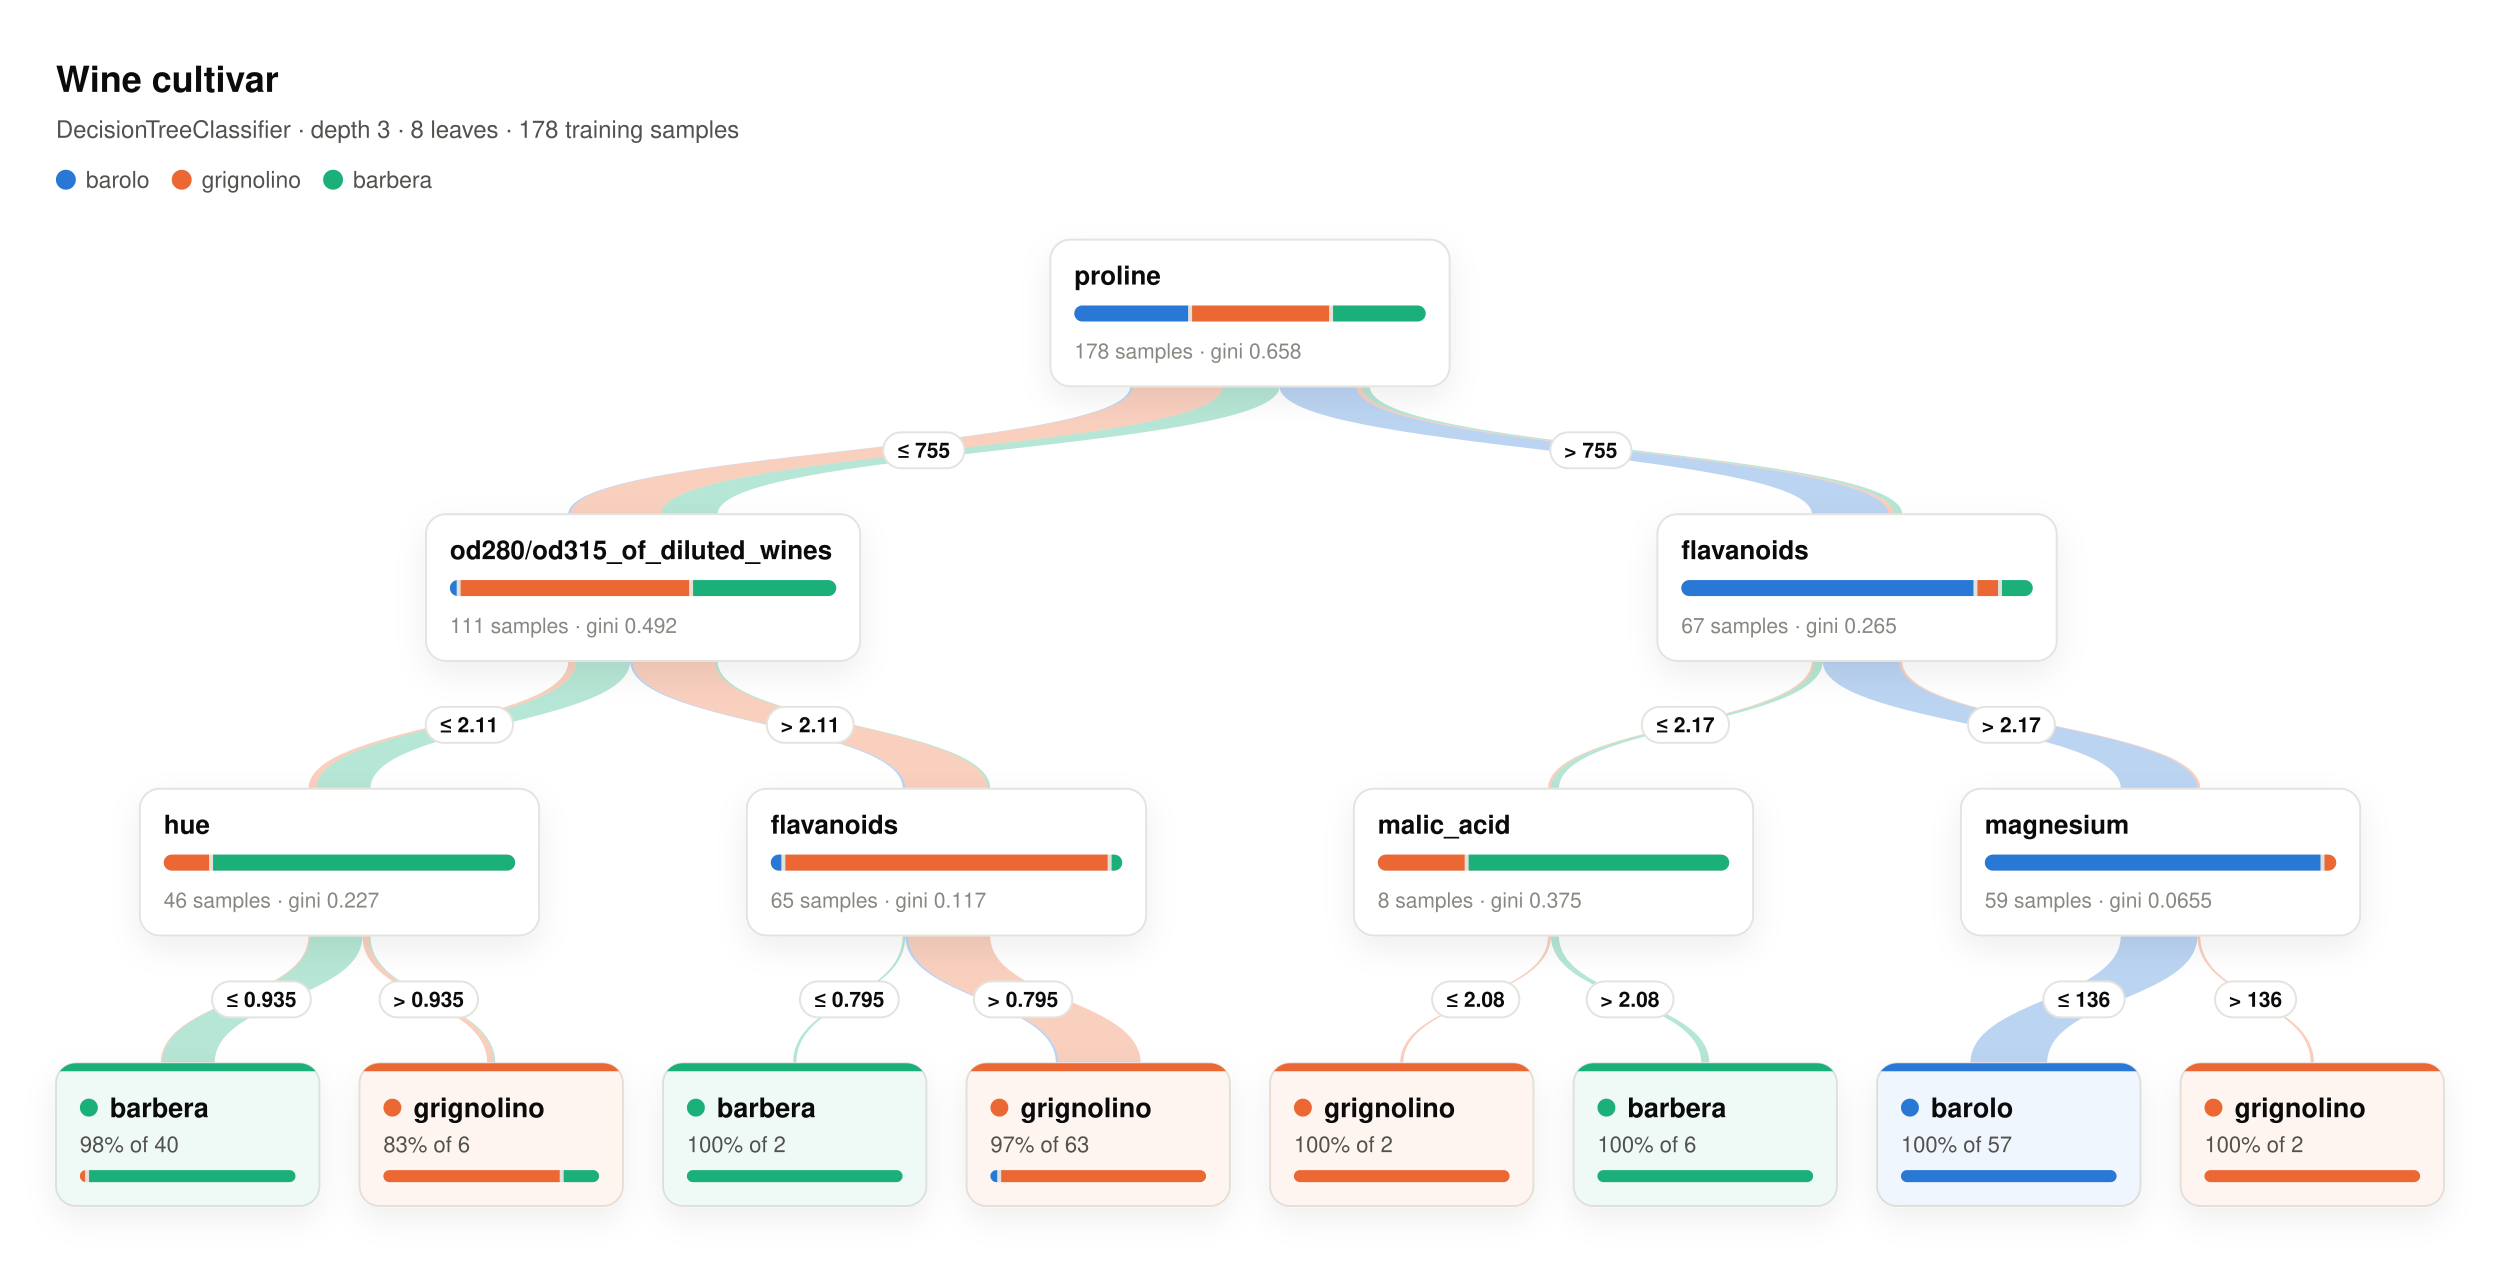
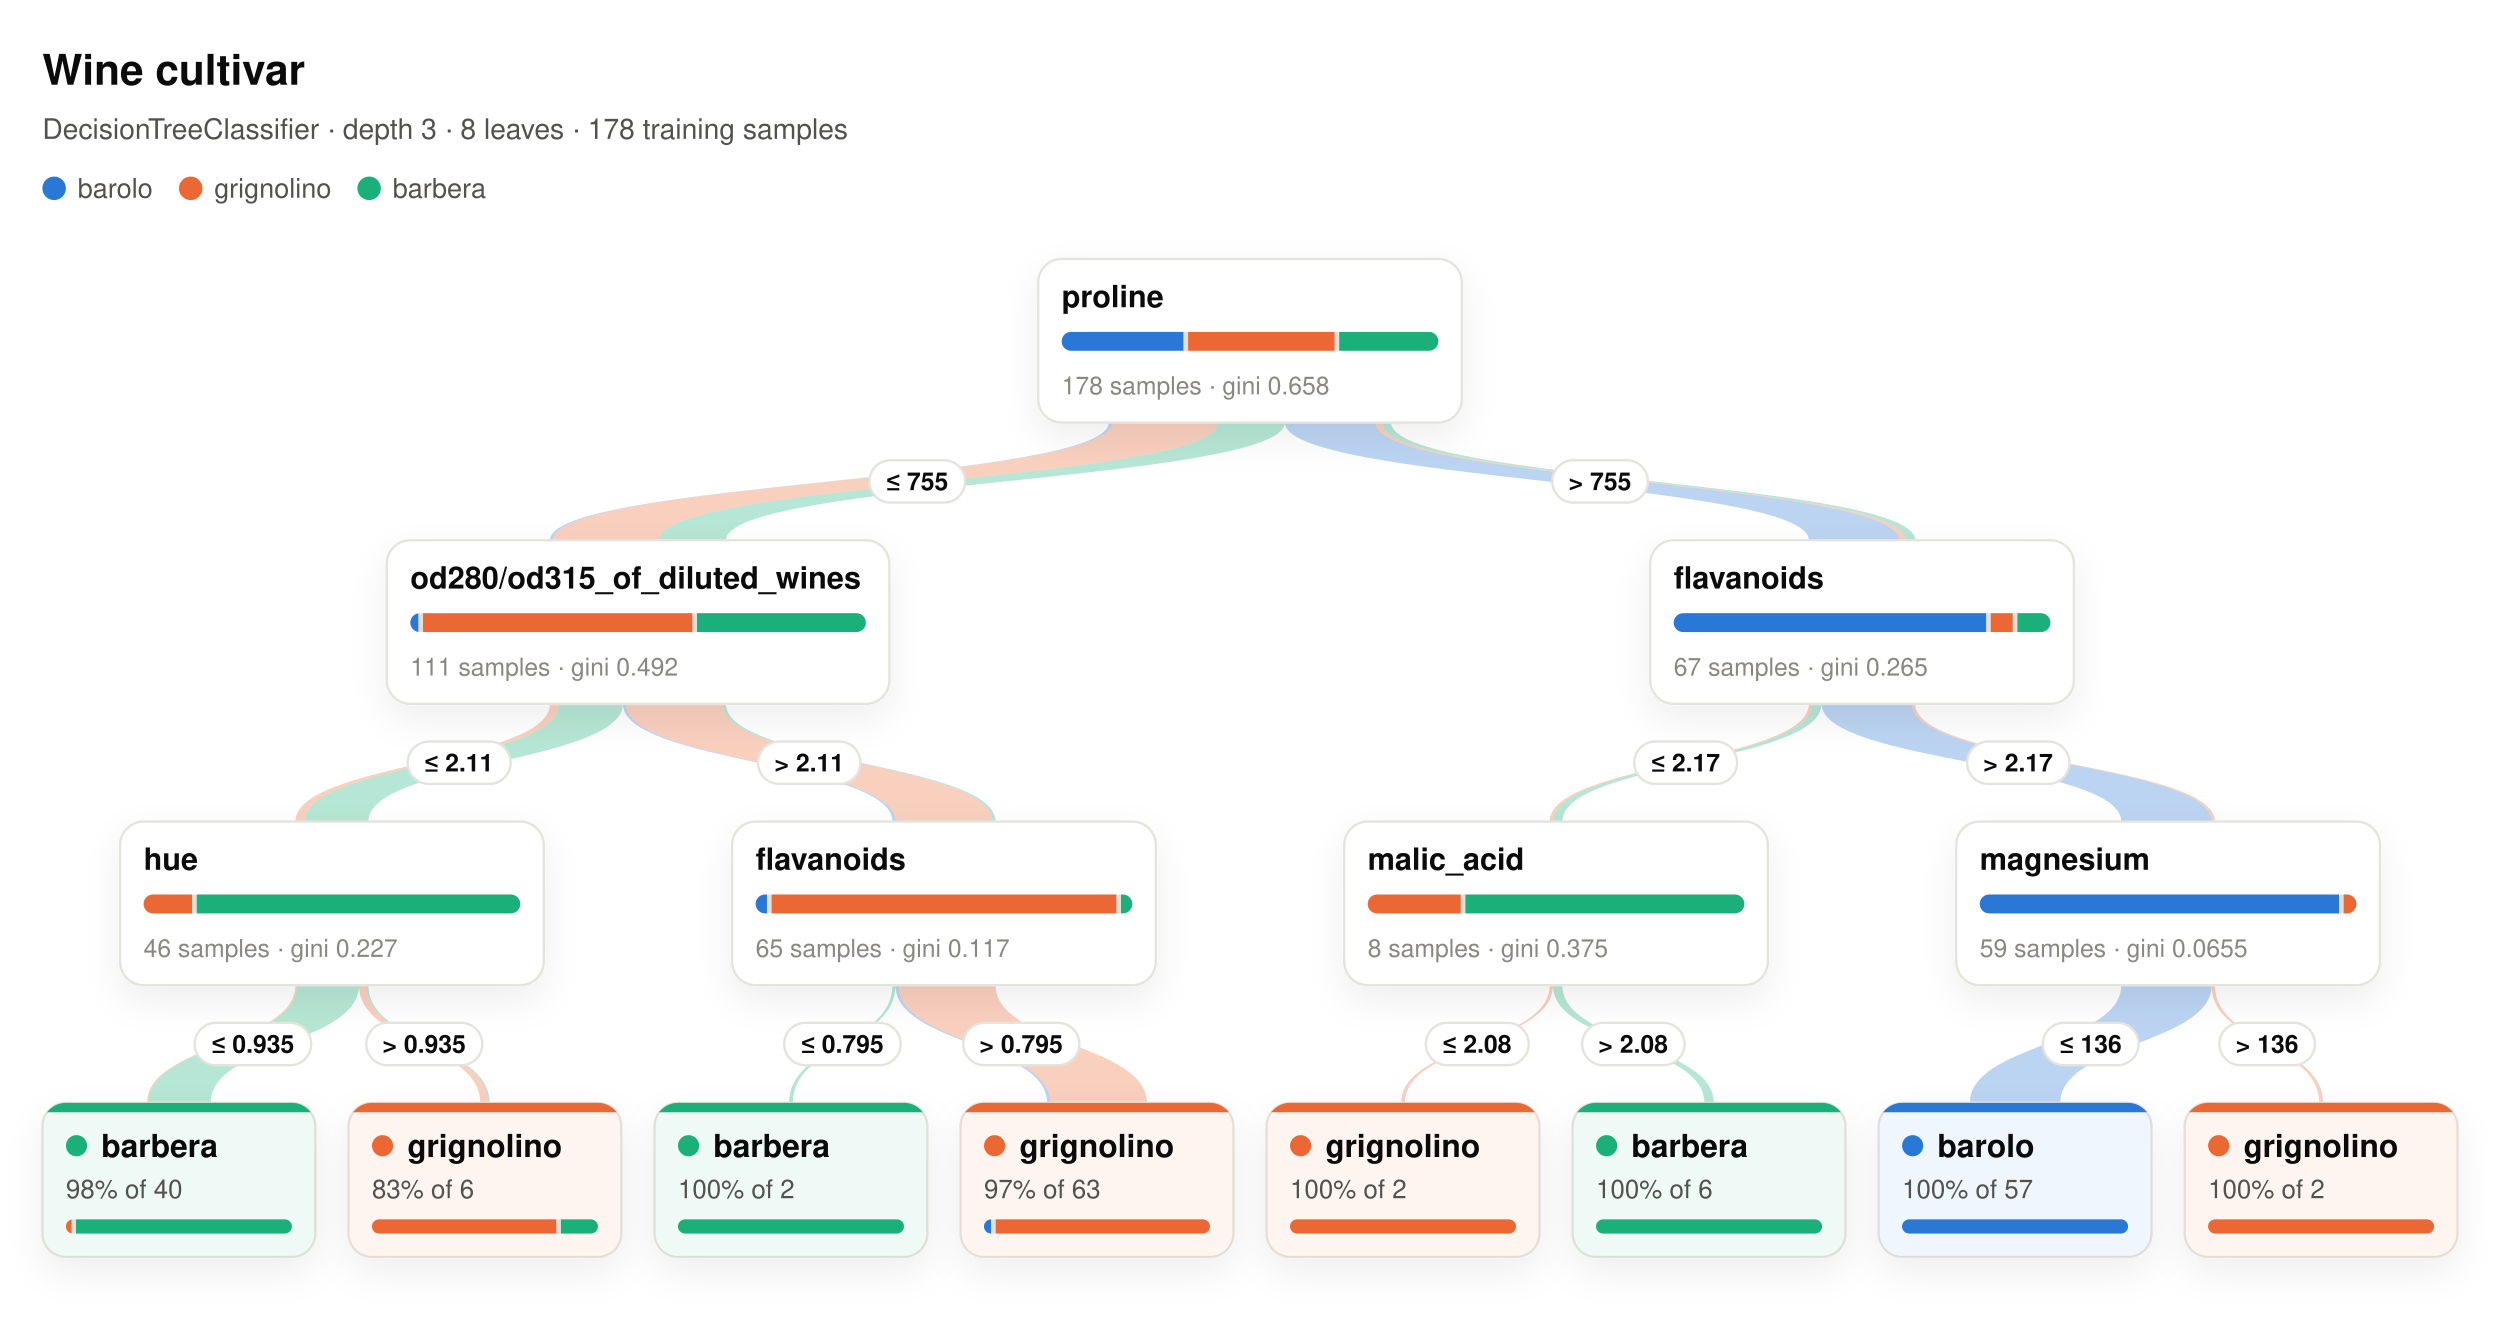
- <svg xmlns="http://www.w3.org/2000/svg" width="1252" height="642" viewBox="0 0 1252 642" role="img" aria-label="Wine cultivar" font-family="Helvetica, 'Helvetica Neue', Arial, 'Nimbus Sans', 'Liberation Sans', sans-serif">
+ <svg xmlns="http://www.w3.org/2000/svg" width="1062" height="562" viewBox="0 0 1062 562" role="img" aria-label="Wine cultivar" font-family="Helvetica, 'Helvetica Neue', Arial, 'Nimbus Sans', 'Liberation Sans', sans-serif">
  <defs>
    <filter id="dti13-sh" x="-20%" y="-20%" width="140%" height="160%">
      <feDropShadow dx="0" dy="1" stdDeviation="1" style="flood-color:#1a1a1a;flood-opacity:0.06" />
      <feDropShadow dx="0" dy="6" stdDeviation="8" style="flood-color:#1a1a1a;flood-opacity:0.07" />
    </filter>
  </defs>
  <rect width="100%" height="100%" style="fill:#ffffff" />
-   <g transform="translate(28,28)">
+   <g transform="translate(18,18)">
    <text x="0" y="18" style="font-size:18px;font-weight:650;fill:#0b0b0b">Wine cultivar</text>
    <text x="0" y="41" style="font-size:12px;font-weight:400;fill:#52514e">DecisionTreeClassifier  ·  depth 3  ·  8 leaves  ·  178 training samples</text>
    <circle cx="5" cy="62" r="5" style="fill:#2a78d6" />
    <text x="15" y="66" style="font-size:11.5px;font-weight:400;fill:#52514e">barolo</text>
    <circle cx="63" cy="62" r="5" style="fill:#eb6834" />
    <text x="73" y="66" style="font-size:11.5px;font-weight:400;fill:#52514e">grignolino</text>
    <circle cx="138.8" cy="62" r="5" style="fill:#1baf7a" />
    <text x="148.8" y="66" style="font-size:11.5px;font-weight:400;fill:#52514e">barbera</text>
  </g>
-   <g transform="translate(28,120)">
-     <g style="fill-opacity:0.32">
-       <path d="M538,73.5C538,105.5 256.6,105.5 256.6,137.5L257.9,137.5C257.9,105.5 539.3,105.5 539.3,73.5Z" style="fill:#2a78d6" />
-       <path d="M539.3,73.5C539.3,105.5 257.9,105.5 257.9,137.5L303.1,137.5C303.1,105.5 584.5,105.5 584.5,73.5Z" style="fill:#eb6834" />
-       <path d="M584.5,73.5C584.5,105.5 303.1,105.5 303.1,137.5L331.4,137.5C331.4,105.5 612.8,105.5 612.8,73.5Z" style="fill:#1baf7a" />
-     </g>
-     <g style="fill-opacity:0.32">
-       <path d="M612.8,73.5C612.8,105.5 879.4,105.5 879.4,137.5L917.8,137.5C917.8,105.5 651.3,105.5 651.3,73.5Z" style="fill:#2a78d6" />
-       <path d="M651.3,73.5C651.3,105.5 917.8,105.5 917.8,137.5L920.5,137.5C920.5,105.5 654,105.5 654,73.5Z" style="fill:#eb6834" />
-       <path d="M654,73.5C654,105.5 920.5,105.5 920.5,137.5L924.6,137.5C924.6,105.5 658,105.5 658,73.5Z" style="fill:#1baf7a" />
-     </g>
-     <g style="fill-opacity:0.32">
-       <path d="M256.6,211C256.6,243 126.5,243 126.5,275L130.5,275C130.5,243 260.6,243 260.6,211Z" style="fill:#eb6834" />
-       <path d="M260.6,211C260.6,243 130.5,243 130.5,275L157.5,275C157.5,243 287.6,243 287.6,211Z" style="fill:#1baf7a" />
-     </g>
-     <g style="fill-opacity:0.32">
-       <path d="M287.6,211C287.6,243 424.1,243 424.1,275L425.4,275C425.4,243 288.9,243 288.9,211Z" style="fill:#2a78d6" />
-       <path d="M288.9,211C288.9,243 425.4,243 425.4,275L466.6,275C466.6,243 330.1,243 330.1,211Z" style="fill:#eb6834" />
-       <path d="M330.1,211C330.1,243 466.6,243 466.6,275L467.9,275C467.9,243 331.4,243 331.4,211Z" style="fill:#1baf7a" />
-     </g>
-     <g style="fill-opacity:0.32">
-       <path d="M126.5,348.5C126.5,380.5 52.5,380.5 52.5,412.5L53.2,412.5C53.2,380.5 127.2,380.5 127.2,348.5Z" style="fill:#eb6834" />
-       <path d="M127.2,348.5C127.2,380.5 53.2,380.5 53.2,412.5L79.5,412.5C79.5,380.5 153.5,380.5 153.5,348.5Z" style="fill:#1baf7a" />
-     </g>
-     <g style="fill-opacity:0.32">
-       <path d="M153.5,348.5C153.5,380.5 216,380.5 216,412.5L219.3,412.5C219.3,380.5 156.8,380.5 156.8,348.5Z" style="fill:#eb6834" />
-       <path d="M156.8,348.5C156.8,380.5 219.3,380.5 219.3,412.5L220,412.5C220,380.5 157.5,380.5 157.5,348.5Z" style="fill:#1baf7a" />
-     </g>
-     <g style="fill-opacity:0.32">
-       <path d="M424.1,348.5C424.1,380.5 369.2,380.5 369.2,412.5L370.8,412.5C370.8,380.5 425.4,380.5 425.4,348.5Z" style="fill:#1baf7a" />
-     </g>
-     <g style="fill-opacity:0.32">
-       <path d="M425.4,348.5C425.4,380.5 500.8,380.5 500.8,412.5L502.1,412.5C502.1,380.5 426.8,380.5 426.8,348.5Z" style="fill:#2a78d6" />
-       <path d="M426.8,348.5C426.8,380.5 502.1,380.5 502.1,412.5L543.2,412.5C543.2,380.5 467.9,380.5 467.9,348.5Z" style="fill:#eb6834" />
-     </g>
-     <g style="fill-opacity:0.32">
-       <path d="M879.4,211C879.4,243 747.3,243 747.3,275L748.7,275C748.7,243 880.8,243 880.8,211Z" style="fill:#eb6834" />
-       <path d="M880.8,211C880.8,243 748.7,243 748.7,275L752.7,275C752.7,243 884.8,243 884.8,211Z" style="fill:#1baf7a" />
-     </g>
-     <g style="fill-opacity:0.32">
-       <path d="M884.8,211C884.8,243 1034.1,243 1034.1,275L1072.5,275C1072.5,243 923.2,243 923.2,211Z" style="fill:#2a78d6" />
-       <path d="M923.2,211C923.2,243 1072.5,243 1072.5,275L1073.9,275C1073.9,243 924.6,243 924.6,211Z" style="fill:#eb6834" />
-     </g>
-     <g style="fill-opacity:0.32">
-       <path d="M747.3,348.5C747.3,380.5 673.2,380.5 673.2,412.5L674.8,412.5C674.8,380.5 748.7,380.5 748.7,348.5Z" style="fill:#eb6834" />
-     </g>
-     <g style="fill-opacity:0.32">
-       <path d="M748.7,348.5C748.7,380.5 824,380.5 824,412.5L828,412.5C828,380.5 752.7,380.5 752.7,348.5Z" style="fill:#1baf7a" />
-     </g>
-     <g style="fill-opacity:0.32">
-       <path d="M1034.1,348.5C1034.1,380.5 958.8,380.5 958.8,412.5L997.2,412.5C997.2,380.5 1072.5,380.5 1072.5,348.5Z" style="fill:#2a78d6" />
-     </g>
-     <g style="fill-opacity:0.32">
-       <path d="M1072.5,348.5C1072.5,380.5 1129.2,380.5 1129.2,412.5L1130.8,412.5C1130.8,380.5 1073.9,380.5 1073.9,348.5Z" style="fill:#eb6834" />
-     </g>
-     <g transform="translate(498,0)">
-       <rect class="dti-frame" width="200" height="73.5" rx="10" filter="url(#dti13-sh)" style="fill:#ffffff;stroke:#e4e3dd;stroke-width:1" />
-       <text x="12" y="22.5" style="font-size:13px;font-weight:600;fill:#0b0b0b">proline</text>
+   <g transform="translate(18,110)">
+     <g style="fill-opacity:0.32">
+       <path d="M453,69.5C453,94.5 215.6,94.5 215.6,119.5L216.9,119.5C216.9,94.5 454.3,94.5 454.3,69.5Z" style="fill:#2a78d6" />
+       <path d="M454.3,69.5C454.3,94.5 216.9,94.5 216.9,119.5L262.1,119.5C262.1,94.5 499.5,94.5 499.5,69.5Z" style="fill:#eb6834" />
+       <path d="M499.5,69.5C499.5,94.5 262.1,94.5 262.1,119.5L290.4,119.5C290.4,94.5 527.8,94.5 527.8,69.5Z" style="fill:#1baf7a" />
+     </g>
+     <g style="fill-opacity:0.32">
+       <path d="M527.8,69.5C527.8,94.5 750.4,94.5 750.4,119.5L788.8,119.5C788.8,94.5 566.3,94.5 566.3,69.5Z" style="fill:#2a78d6" />
+       <path d="M566.3,69.5C566.3,94.5 788.8,94.5 788.8,119.5L791.5,119.5C791.5,94.5 569,94.5 569,69.5Z" style="fill:#eb6834" />
+       <path d="M569,69.5C569,94.5 791.5,94.5 791.5,119.5L795.6,119.5C795.6,94.5 573,94.5 573,69.5Z" style="fill:#1baf7a" />
+     </g>
+     <g style="fill-opacity:0.32">
+       <path d="M215.6,189C215.6,214 107.5,214 107.5,239L111.5,239C111.5,214 219.6,214 219.6,189Z" style="fill:#eb6834" />
+       <path d="M219.6,189C219.6,214 111.5,214 111.5,239L138.5,239C138.5,214 246.6,214 246.6,189Z" style="fill:#1baf7a" />
+     </g>
+     <g style="fill-opacity:0.32">
+       <path d="M246.6,189C246.6,214 361.1,214 361.1,239L362.4,239C362.4,214 247.9,214 247.9,189Z" style="fill:#2a78d6" />
+       <path d="M247.9,189C247.9,214 362.4,214 362.4,239L403.6,239C403.6,214 289.1,214 289.1,189Z" style="fill:#eb6834" />
+       <path d="M289.1,189C289.1,214 403.6,214 403.6,239L404.9,239C404.9,214 290.4,214 290.4,189Z" style="fill:#1baf7a" />
+     </g>
+     <g style="fill-opacity:0.32">
+       <path d="M107.5,308.5C107.5,333.5 44.5,333.5 44.5,358.5L45.2,358.5C45.2,333.5 108.2,333.5 108.2,308.5Z" style="fill:#eb6834" />
+       <path d="M108.2,308.5C108.2,333.5 45.2,333.5 45.2,358.5L71.5,358.5C71.5,333.5 134.5,333.5 134.5,308.5Z" style="fill:#1baf7a" />
+     </g>
+     <g style="fill-opacity:0.32">
+       <path d="M134.5,308.5C134.5,333.5 186,333.5 186,358.5L189.3,358.5C189.3,333.5 137.8,333.5 137.8,308.5Z" style="fill:#eb6834" />
+       <path d="M137.8,308.5C137.8,333.5 189.3,333.5 189.3,358.5L190,358.5C190,333.5 138.5,333.5 138.5,308.5Z" style="fill:#1baf7a" />
+     </g>
+     <g style="fill-opacity:0.32">
+       <path d="M361.1,308.5C361.1,333.5 317.2,333.5 317.2,358.5L318.8,358.5C318.8,333.5 362.4,333.5 362.4,308.5Z" style="fill:#1baf7a" />
+     </g>
+     <g style="fill-opacity:0.32">
+       <path d="M362.4,308.5C362.4,333.5 426.8,333.5 426.8,358.5L428.1,358.5C428.1,333.5 363.8,333.5 363.8,308.5Z" style="fill:#2a78d6" />
+       <path d="M363.8,308.5C363.8,333.5 428.1,333.5 428.1,358.5L469.2,358.5C469.2,333.5 404.9,333.5 404.9,308.5Z" style="fill:#eb6834" />
+     </g>
+     <g style="fill-opacity:0.32">
+       <path d="M750.4,189C750.4,214 640.3,214 640.3,239L641.7,239C641.7,214 751.8,214 751.8,189Z" style="fill:#eb6834" />
+       <path d="M751.8,189C751.8,214 641.7,214 641.7,239L645.7,239C645.7,214 755.8,214 755.8,189Z" style="fill:#1baf7a" />
+     </g>
+     <g style="fill-opacity:0.32">
+       <path d="M755.8,189C755.8,214 883.1,214 883.1,239L921.5,239C921.5,214 794.2,214 794.2,189Z" style="fill:#2a78d6" />
+       <path d="M794.2,189C794.2,214 921.5,214 921.5,239L922.9,239C922.9,214 795.6,214 795.6,189Z" style="fill:#eb6834" />
+     </g>
+     <g style="fill-opacity:0.32">
+       <path d="M640.3,308.5C640.3,333.5 577.2,333.5 577.2,358.5L578.8,358.5C578.8,333.5 641.7,333.5 641.7,308.5Z" style="fill:#eb6834" />
+     </g>
+     <g style="fill-opacity:0.32">
+       <path d="M641.7,308.5C641.7,333.5 706,333.5 706,358.5L710,358.5C710,333.5 645.7,333.5 645.7,308.5Z" style="fill:#1baf7a" />
+     </g>
+     <g style="fill-opacity:0.32">
+       <path d="M883.1,308.5C883.1,333.5 818.8,333.5 818.8,358.5L857.2,358.5C857.2,333.5 921.5,333.5 921.5,308.5Z" style="fill:#2a78d6" />
+     </g>
+     <g style="fill-opacity:0.32">
+       <path d="M921.5,308.5C921.5,333.5 967.2,333.5 967.2,358.5L968.8,358.5C968.8,333.5 922.9,333.5 922.9,308.5Z" style="fill:#eb6834" />
+     </g>
+     <g transform="translate(423,0)">
+       <rect class="dti-frame" width="180" height="69.5" rx="10" filter="url(#dti13-sh)" style="fill:#ffffff;stroke:#e4e3dd;stroke-width:1" />
+       <text x="10" y="20.5" style="font-size:13px;font-weight:600;fill:#0b0b0b">proline</text>
      <clipPath id="dti13-cb0">
-         <rect x="12" y="33" width="176" height="8" rx="4" />
+         <rect x="10" y="31" width="160" height="8" rx="4" />
      </clipPath>
      <g clip-path="url(#dti13-cb0)">
-         <rect x="12" y="33" width="176" height="8" style="fill:#e1e0d9" />
-         <rect x="12" y="33" width="57" height="8" style="fill:#2a78d6" />
-         <rect x="71" y="33" width="68.6" height="8" style="fill:#eb6834" />
-         <rect x="141.6" y="33" width="46.4" height="8" style="fill:#1baf7a" />
-       </g>
-       <text x="12" y="59.5" style="font-size:10.5px;font-weight:400;fill:#898781;font-variant-numeric:tabular-nums">178 samples  ·  gini 0.658</text>
-     </g>
-     <g transform="translate(185.3,137.5)">
-       <rect class="dti-frame" width="217.5" height="73.5" rx="10" filter="url(#dti13-sh)" style="fill:#ffffff;stroke:#e4e3dd;stroke-width:1" />
-       <text x="12" y="22.5" style="font-size:13px;font-weight:600;fill:#0b0b0b">od280/od315_of_diluted_wines</text>
+         <rect x="10" y="31" width="160" height="8" style="fill:#e1e0d9" />
+         <rect x="10" y="31" width="51.7" height="8" style="fill:#2a78d6" />
+         <rect x="63.7" y="31" width="62.2" height="8" style="fill:#eb6834" />
+         <rect x="127.9" y="31" width="42.1" height="8" style="fill:#1baf7a" />
+       </g>
+       <text x="10" y="57.5" style="font-size:10.5px;font-weight:400;fill:#898781;font-variant-numeric:tabular-nums">178 samples  ·  gini 0.658</text>
+     </g>
+     <g transform="translate(146.3,119.5)">
+       <rect class="dti-frame" width="213.5" height="69.5" rx="10" filter="url(#dti13-sh)" style="fill:#ffffff;stroke:#e4e3dd;stroke-width:1" />
+       <text x="10" y="20.5" style="font-size:13px;font-weight:600;fill:#0b0b0b">od280/od315_of_diluted_wines</text>
      <clipPath id="dti13-cb1">
-         <rect x="12" y="33" width="193.5" height="8" rx="4" />
+         <rect x="10" y="31" width="193.5" height="8" rx="4" />
      </clipPath>
      <g clip-path="url(#dti13-cb1)">
-         <rect x="12" y="33" width="193.5" height="8" style="fill:#e1e0d9" />
-         <rect x="12" y="33" width="3.4" height="8" style="fill:#2a78d6" />
-         <rect x="17.4" y="33" width="114.4" height="8" style="fill:#eb6834" />
-         <rect x="133.8" y="33" width="71.7" height="8" style="fill:#1baf7a" />
-       </g>
-       <text x="12" y="59.5" style="font-size:10.5px;font-weight:400;fill:#898781;font-variant-numeric:tabular-nums">111 samples  ·  gini 0.492</text>
-     </g>
-     <g transform="translate(42,275)">
-       <rect class="dti-frame" width="200" height="73.5" rx="10" filter="url(#dti13-sh)" style="fill:#ffffff;stroke:#e4e3dd;stroke-width:1" />
-       <text x="12" y="22.5" style="font-size:13px;font-weight:600;fill:#0b0b0b">hue</text>
+         <rect x="10" y="31" width="193.5" height="8" style="fill:#e1e0d9" />
+         <rect x="10" y="31" width="3.4" height="8" style="fill:#2a78d6" />
+         <rect x="15.4" y="31" width="114.4" height="8" style="fill:#eb6834" />
+         <rect x="131.8" y="31" width="71.7" height="8" style="fill:#1baf7a" />
+       </g>
+       <text x="10" y="57.5" style="font-size:10.5px;font-weight:400;fill:#898781;font-variant-numeric:tabular-nums">111 samples  ·  gini 0.492</text>
+     </g>
+     <g transform="translate(33,239)">
+       <rect class="dti-frame" width="180" height="69.5" rx="10" filter="url(#dti13-sh)" style="fill:#ffffff;stroke:#e4e3dd;stroke-width:1" />
+       <text x="10" y="20.5" style="font-size:13px;font-weight:600;fill:#0b0b0b">hue</text>
      <clipPath id="dti13-cb2">
-         <rect x="12" y="33" width="176" height="8" rx="4" />
+         <rect x="10" y="31" width="160" height="8" rx="4" />
      </clipPath>
      <g clip-path="url(#dti13-cb2)">
-         <rect x="12" y="33" width="176" height="8" style="fill:#e1e0d9" />
-         <rect x="12" y="33" width="22.7" height="8" style="fill:#eb6834" />
-         <rect x="36.7" y="33" width="151.3" height="8" style="fill:#1baf7a" />
-       </g>
-       <text x="12" y="59.5" style="font-size:10.5px;font-weight:400;fill:#898781;font-variant-numeric:tabular-nums">46 samples  ·  gini 0.227</text>
-     </g>
-     <g transform="translate(0,412.5)">
-       <rect class="dti-frame" width="132" height="71.5" rx="10" filter="url(#dti13-sh)" style="fill:#ffffff;stroke:#e4e3dd;stroke-width:1" />
+         <rect x="10" y="31" width="160" height="8" style="fill:#e1e0d9" />
+         <rect x="10" y="31" width="20.6" height="8" style="fill:#eb6834" />
+         <rect x="32.6" y="31" width="137.4" height="8" style="fill:#1baf7a" />
+       </g>
+       <text x="10" y="57.5" style="font-size:10.5px;font-weight:400;fill:#898781;font-variant-numeric:tabular-nums">46 samples  ·  gini 0.227</text>
+     </g>
+     <g transform="translate(0,358.5)">
+       <rect class="dti-frame" width="116" height="65.5" rx="10" filter="url(#dti13-sh)" style="fill:#ffffff;stroke:#e4e3dd;stroke-width:1" />
      <clipPath id="dti13-cc3">
-         <rect width="132" height="71.5" rx="10" />
+         <rect width="116" height="65.5" rx="10" />
      </clipPath>
      <g clip-path="url(#dti13-cc3)">
-         <rect width="132" height="71.5" style="fill:#1baf7a;fill-opacity:0.07" />
-         <rect width="132" height="4" style="fill:#1baf7a" />
-       </g>
-       <circle cx="16.5" cy="22.2" r="4.5" style="fill:#1baf7a" />
-       <text x="27" y="27" style="font-size:13.5px;font-weight:600;fill:#0b0b0b">barbera</text>
-       <text x="12" y="44.5" style="font-size:11px;font-weight:400;fill:#52514e;font-variant-numeric:tabular-nums">98% of 40</text>
+         <rect width="116" height="65.5" style="fill:#1baf7a;fill-opacity:0.07" />
+         <rect width="116" height="4" style="fill:#1baf7a" />
+       </g>
+       <circle cx="14.5" cy="18.2" r="4.5" style="fill:#1baf7a" />
+       <text x="25" y="23" style="font-size:13.5px;font-weight:600;fill:#0b0b0b">barbera</text>
+       <text x="10" y="40.5" style="font-size:11px;font-weight:400;fill:#52514e;font-variant-numeric:tabular-nums">98% of 40</text>
      <clipPath id="dti13-cb3">
-         <rect x="12" y="53.5" width="108" height="6" rx="3" />
+         <rect x="10" y="49.5" width="96" height="6" rx="3" />
      </clipPath>
      <g clip-path="url(#dti13-cb3)">
-         <rect x="12" y="53.5" width="108" height="6" style="fill:#e1e0d9" />
-         <rect x="12" y="53.5" width="2.6" height="6" style="fill:#eb6834" />
-         <rect x="16.6" y="53.5" width="103.3" height="6" style="fill:#1baf7a" />
-       </g>
-     </g>
-     <g transform="translate(152,412.5)">
-       <rect class="dti-frame" width="132" height="71.5" rx="10" filter="url(#dti13-sh)" style="fill:#ffffff;stroke:#e4e3dd;stroke-width:1" />
+         <rect x="10" y="49.5" width="96" height="6" style="fill:#e1e0d9" />
+         <rect x="10" y="49.5" width="2.4" height="6" style="fill:#eb6834" />
+         <rect x="14.3" y="49.5" width="91.7" height="6" style="fill:#1baf7a" />
+       </g>
+     </g>
+     <g transform="translate(130,358.5)">
+       <rect class="dti-frame" width="116" height="65.5" rx="10" filter="url(#dti13-sh)" style="fill:#ffffff;stroke:#e4e3dd;stroke-width:1" />
      <clipPath id="dti13-cc4">
-         <rect width="132" height="71.5" rx="10" />
+         <rect width="116" height="65.5" rx="10" />
      </clipPath>
      <g clip-path="url(#dti13-cc4)">
-         <rect width="132" height="71.5" style="fill:#eb6834;fill-opacity:0.07" />
-         <rect width="132" height="4" style="fill:#eb6834" />
-       </g>
-       <circle cx="16.5" cy="22.2" r="4.5" style="fill:#eb6834" />
-       <text x="27" y="27" style="font-size:13.5px;font-weight:600;fill:#0b0b0b">grignolino</text>
-       <text x="12" y="44.5" style="font-size:11px;font-weight:400;fill:#52514e;font-variant-numeric:tabular-nums">83% of 6</text>
+         <rect width="116" height="65.5" style="fill:#eb6834;fill-opacity:0.07" />
+         <rect width="116" height="4" style="fill:#eb6834" />
+       </g>
+       <circle cx="14.5" cy="18.2" r="4.5" style="fill:#eb6834" />
+       <text x="25" y="23" style="font-size:13.5px;font-weight:600;fill:#0b0b0b">grignolino</text>
+       <text x="10" y="40.5" style="font-size:11px;font-weight:400;fill:#52514e;font-variant-numeric:tabular-nums">83% of 6</text>
      <clipPath id="dti13-cb4">
-         <rect x="12" y="53.5" width="108" height="6" rx="3" />
+         <rect x="10" y="49.5" width="96" height="6" rx="3" />
      </clipPath>
      <g clip-path="url(#dti13-cb4)">
-         <rect x="12" y="53.5" width="108" height="6" style="fill:#e1e0d9" />
-         <rect x="12" y="53.5" width="88.3" height="6" style="fill:#eb6834" />
-         <rect x="102.3" y="53.5" width="17.7" height="6" style="fill:#1baf7a" />
-       </g>
-     </g>
-     <g transform="translate(346,275)">
-       <rect class="dti-frame" width="200" height="73.5" rx="10" filter="url(#dti13-sh)" style="fill:#ffffff;stroke:#e4e3dd;stroke-width:1" />
-       <text x="12" y="22.5" style="font-size:13px;font-weight:600;fill:#0b0b0b">flavanoids</text>
+         <rect x="10" y="49.5" width="96" height="6" style="fill:#e1e0d9" />
+         <rect x="10" y="49.5" width="78.3" height="6" style="fill:#eb6834" />
+         <rect x="90.3" y="49.5" width="15.7" height="6" style="fill:#1baf7a" />
+       </g>
+     </g>
+     <g transform="translate(293,239)">
+       <rect class="dti-frame" width="180" height="69.5" rx="10" filter="url(#dti13-sh)" style="fill:#ffffff;stroke:#e4e3dd;stroke-width:1" />
+       <text x="10" y="20.5" style="font-size:13px;font-weight:600;fill:#0b0b0b">flavanoids</text>
      <clipPath id="dti13-cb5">
-         <rect x="12" y="33" width="176" height="8" rx="4" />
+         <rect x="10" y="31" width="160" height="8" rx="4" />
      </clipPath>
      <g clip-path="url(#dti13-cb5)">
-         <rect x="12" y="33" width="176" height="8" style="fill:#e1e0d9" />
-         <rect x="12" y="33" width="5.3" height="8" style="fill:#2a78d6" />
-         <rect x="19.3" y="33" width="161.4" height="8" style="fill:#eb6834" />
-         <rect x="182.7" y="33" width="5.3" height="8" style="fill:#1baf7a" />
-       </g>
-       <text x="12" y="59.5" style="font-size:10.5px;font-weight:400;fill:#898781;font-variant-numeric:tabular-nums">65 samples  ·  gini 0.117</text>
-     </g>
-     <g transform="translate(304,412.5)">
-       <rect class="dti-frame" width="132" height="71.5" rx="10" filter="url(#dti13-sh)" style="fill:#ffffff;stroke:#e4e3dd;stroke-width:1" />
+         <rect x="10" y="31" width="160" height="8" style="fill:#e1e0d9" />
+         <rect x="10" y="31" width="4.8" height="8" style="fill:#2a78d6" />
+         <rect x="16.8" y="31" width="146.4" height="8" style="fill:#eb6834" />
+         <rect x="165.2" y="31" width="4.8" height="8" style="fill:#1baf7a" />
+       </g>
+       <text x="10" y="57.5" style="font-size:10.5px;font-weight:400;fill:#898781;font-variant-numeric:tabular-nums">65 samples  ·  gini 0.117</text>
+     </g>
+     <g transform="translate(260,358.5)">
+       <rect class="dti-frame" width="116" height="65.5" rx="10" filter="url(#dti13-sh)" style="fill:#ffffff;stroke:#e4e3dd;stroke-width:1" />
      <clipPath id="dti13-cc6">
-         <rect width="132" height="71.5" rx="10" />
+         <rect width="116" height="65.5" rx="10" />
      </clipPath>
      <g clip-path="url(#dti13-cc6)">
-         <rect width="132" height="71.5" style="fill:#1baf7a;fill-opacity:0.07" />
-         <rect width="132" height="4" style="fill:#1baf7a" />
-       </g>
-       <circle cx="16.5" cy="22.2" r="4.5" style="fill:#1baf7a" />
-       <text x="27" y="27" style="font-size:13.5px;font-weight:600;fill:#0b0b0b">barbera</text>
-       <text x="12" y="44.5" style="font-size:11px;font-weight:400;fill:#52514e;font-variant-numeric:tabular-nums">100% of 2</text>
+         <rect width="116" height="65.5" style="fill:#1baf7a;fill-opacity:0.07" />
+         <rect width="116" height="4" style="fill:#1baf7a" />
+       </g>
+       <circle cx="14.5" cy="18.2" r="4.5" style="fill:#1baf7a" />
+       <text x="25" y="23" style="font-size:13.5px;font-weight:600;fill:#0b0b0b">barbera</text>
+       <text x="10" y="40.5" style="font-size:11px;font-weight:400;fill:#52514e;font-variant-numeric:tabular-nums">100% of 2</text>
      <clipPath id="dti13-cb6">
-         <rect x="12" y="53.5" width="108" height="6" rx="3" />
+         <rect x="10" y="49.5" width="96" height="6" rx="3" />
      </clipPath>
      <g clip-path="url(#dti13-cb6)">
-         <rect x="12" y="53.5" width="108" height="6" style="fill:#e1e0d9" />
-         <rect x="12" y="53.5" width="108" height="6" style="fill:#1baf7a" />
-       </g>
-     </g>
-     <g transform="translate(456,412.5)">
-       <rect class="dti-frame" width="132" height="71.5" rx="10" filter="url(#dti13-sh)" style="fill:#ffffff;stroke:#e4e3dd;stroke-width:1" />
+         <rect x="10" y="49.5" width="96" height="6" style="fill:#e1e0d9" />
+         <rect x="10" y="49.5" width="96" height="6" style="fill:#1baf7a" />
+       </g>
+     </g>
+     <g transform="translate(390,358.5)">
+       <rect class="dti-frame" width="116" height="65.5" rx="10" filter="url(#dti13-sh)" style="fill:#ffffff;stroke:#e4e3dd;stroke-width:1" />
      <clipPath id="dti13-cc7">
-         <rect width="132" height="71.5" rx="10" />
+         <rect width="116" height="65.5" rx="10" />
      </clipPath>
      <g clip-path="url(#dti13-cc7)">
-         <rect width="132" height="71.5" style="fill:#eb6834;fill-opacity:0.07" />
-         <rect width="132" height="4" style="fill:#eb6834" />
-       </g>
-       <circle cx="16.5" cy="22.2" r="4.5" style="fill:#eb6834" />
-       <text x="27" y="27" style="font-size:13.5px;font-weight:600;fill:#0b0b0b">grignolino</text>
-       <text x="12" y="44.5" style="font-size:11px;font-weight:400;fill:#52514e;font-variant-numeric:tabular-nums">97% of 63</text>
+         <rect width="116" height="65.5" style="fill:#eb6834;fill-opacity:0.07" />
+         <rect width="116" height="4" style="fill:#eb6834" />
+       </g>
+       <circle cx="14.5" cy="18.2" r="4.5" style="fill:#eb6834" />
+       <text x="25" y="23" style="font-size:13.5px;font-weight:600;fill:#0b0b0b">grignolino</text>
+       <text x="10" y="40.5" style="font-size:11px;font-weight:400;fill:#52514e;font-variant-numeric:tabular-nums">97% of 63</text>
      <clipPath id="dti13-cb7">
-         <rect x="12" y="53.5" width="108" height="6" rx="3" />
+         <rect x="10" y="49.5" width="96" height="6" rx="3" />
      </clipPath>
      <g clip-path="url(#dti13-cb7)">
-         <rect x="12" y="53.5" width="108" height="6" style="fill:#e1e0d9" />
-         <rect x="12" y="53.5" width="3.4" height="6" style="fill:#2a78d6" />
-         <rect x="17.4" y="53.5" width="102.6" height="6" style="fill:#eb6834" />
-       </g>
-     </g>
-     <g transform="translate(802,137.5)">
-       <rect class="dti-frame" width="200" height="73.5" rx="10" filter="url(#dti13-sh)" style="fill:#ffffff;stroke:#e4e3dd;stroke-width:1" />
-       <text x="12" y="22.5" style="font-size:13px;font-weight:600;fill:#0b0b0b">flavanoids</text>
+         <rect x="10" y="49.5" width="96" height="6" style="fill:#e1e0d9" />
+         <rect x="10" y="49.5" width="3" height="6" style="fill:#2a78d6" />
+         <rect x="15" y="49.5" width="91" height="6" style="fill:#eb6834" />
+       </g>
+     </g>
+     <g transform="translate(683,119.5)">
+       <rect class="dti-frame" width="180" height="69.5" rx="10" filter="url(#dti13-sh)" style="fill:#ffffff;stroke:#e4e3dd;stroke-width:1" />
+       <text x="10" y="20.5" style="font-size:13px;font-weight:600;fill:#0b0b0b">flavanoids</text>
      <clipPath id="dti13-cb8">
-         <rect x="12" y="33" width="176" height="8" rx="4" />
+         <rect x="10" y="31" width="160" height="8" rx="4" />
      </clipPath>
      <g clip-path="url(#dti13-cb8)">
-         <rect x="12" y="33" width="176" height="8" style="fill:#e1e0d9" />
-         <rect x="12" y="33" width="146.3" height="8" style="fill:#2a78d6" />
-         <rect x="160.3" y="33" width="10.3" height="8" style="fill:#eb6834" />
-         <rect x="172.6" y="33" width="15.4" height="8" style="fill:#1baf7a" />
-       </g>
-       <text x="12" y="59.5" style="font-size:10.5px;font-weight:400;fill:#898781;font-variant-numeric:tabular-nums">67 samples  ·  gini 0.265</text>
-     </g>
-     <g transform="translate(650,275)">
-       <rect class="dti-frame" width="200" height="73.5" rx="10" filter="url(#dti13-sh)" style="fill:#ffffff;stroke:#e4e3dd;stroke-width:1" />
-       <text x="12" y="22.5" style="font-size:13px;font-weight:600;fill:#0b0b0b">malic_acid</text>
+         <rect x="10" y="31" width="160" height="8" style="fill:#e1e0d9" />
+         <rect x="10" y="31" width="132.7" height="8" style="fill:#2a78d6" />
+         <rect x="144.7" y="31" width="9.3" height="8" style="fill:#eb6834" />
+         <rect x="156" y="31" width="14" height="8" style="fill:#1baf7a" />
+       </g>
+       <text x="10" y="57.5" style="font-size:10.5px;font-weight:400;fill:#898781;font-variant-numeric:tabular-nums">67 samples  ·  gini 0.265</text>
+     </g>
+     <g transform="translate(553,239)">
+       <rect class="dti-frame" width="180" height="69.5" rx="10" filter="url(#dti13-sh)" style="fill:#ffffff;stroke:#e4e3dd;stroke-width:1" />
+       <text x="10" y="20.5" style="font-size:13px;font-weight:600;fill:#0b0b0b">malic_acid</text>
      <clipPath id="dti13-cb9">
-         <rect x="12" y="33" width="176" height="8" rx="4" />
+         <rect x="10" y="31" width="160" height="8" rx="4" />
      </clipPath>
      <g clip-path="url(#dti13-cb9)">
-         <rect x="12" y="33" width="176" height="8" style="fill:#e1e0d9" />
-         <rect x="12" y="33" width="43.5" height="8" style="fill:#eb6834" />
-         <rect x="57.5" y="33" width="130.5" height="8" style="fill:#1baf7a" />
-       </g>
-       <text x="12" y="59.5" style="font-size:10.5px;font-weight:400;fill:#898781;font-variant-numeric:tabular-nums">8 samples  ·  gini 0.375</text>
-     </g>
-     <g transform="translate(608,412.5)">
-       <rect class="dti-frame" width="132" height="71.5" rx="10" filter="url(#dti13-sh)" style="fill:#ffffff;stroke:#e4e3dd;stroke-width:1" />
+         <rect x="10" y="31" width="160" height="8" style="fill:#e1e0d9" />
+         <rect x="10" y="31" width="39.5" height="8" style="fill:#eb6834" />
+         <rect x="51.5" y="31" width="118.5" height="8" style="fill:#1baf7a" />
+       </g>
+       <text x="10" y="57.5" style="font-size:10.5px;font-weight:400;fill:#898781;font-variant-numeric:tabular-nums">8 samples  ·  gini 0.375</text>
+     </g>
+     <g transform="translate(520,358.5)">
+       <rect class="dti-frame" width="116" height="65.5" rx="10" filter="url(#dti13-sh)" style="fill:#ffffff;stroke:#e4e3dd;stroke-width:1" />
      <clipPath id="dti13-cc10">
-         <rect width="132" height="71.5" rx="10" />
+         <rect width="116" height="65.5" rx="10" />
      </clipPath>
      <g clip-path="url(#dti13-cc10)">
-         <rect width="132" height="71.5" style="fill:#eb6834;fill-opacity:0.07" />
-         <rect width="132" height="4" style="fill:#eb6834" />
-       </g>
-       <circle cx="16.5" cy="22.2" r="4.5" style="fill:#eb6834" />
-       <text x="27" y="27" style="font-size:13.5px;font-weight:600;fill:#0b0b0b">grignolino</text>
-       <text x="12" y="44.5" style="font-size:11px;font-weight:400;fill:#52514e;font-variant-numeric:tabular-nums">100% of 2</text>
+         <rect width="116" height="65.5" style="fill:#eb6834;fill-opacity:0.07" />
+         <rect width="116" height="4" style="fill:#eb6834" />
+       </g>
+       <circle cx="14.5" cy="18.2" r="4.5" style="fill:#eb6834" />
+       <text x="25" y="23" style="font-size:13.5px;font-weight:600;fill:#0b0b0b">grignolino</text>
+       <text x="10" y="40.5" style="font-size:11px;font-weight:400;fill:#52514e;font-variant-numeric:tabular-nums">100% of 2</text>
      <clipPath id="dti13-cb10">
-         <rect x="12" y="53.5" width="108" height="6" rx="3" />
+         <rect x="10" y="49.5" width="96" height="6" rx="3" />
      </clipPath>
      <g clip-path="url(#dti13-cb10)">
-         <rect x="12" y="53.5" width="108" height="6" style="fill:#e1e0d9" />
-         <rect x="12" y="53.5" width="108" height="6" style="fill:#eb6834" />
-       </g>
-     </g>
-     <g transform="translate(760,412.5)">
-       <rect class="dti-frame" width="132" height="71.5" rx="10" filter="url(#dti13-sh)" style="fill:#ffffff;stroke:#e4e3dd;stroke-width:1" />
+         <rect x="10" y="49.5" width="96" height="6" style="fill:#e1e0d9" />
+         <rect x="10" y="49.5" width="96" height="6" style="fill:#eb6834" />
+       </g>
+     </g>
+     <g transform="translate(650,358.5)">
+       <rect class="dti-frame" width="116" height="65.5" rx="10" filter="url(#dti13-sh)" style="fill:#ffffff;stroke:#e4e3dd;stroke-width:1" />
      <clipPath id="dti13-cc11">
-         <rect width="132" height="71.5" rx="10" />
+         <rect width="116" height="65.5" rx="10" />
      </clipPath>
      <g clip-path="url(#dti13-cc11)">
-         <rect width="132" height="71.5" style="fill:#1baf7a;fill-opacity:0.07" />
-         <rect width="132" height="4" style="fill:#1baf7a" />
-       </g>
-       <circle cx="16.5" cy="22.2" r="4.5" style="fill:#1baf7a" />
-       <text x="27" y="27" style="font-size:13.5px;font-weight:600;fill:#0b0b0b">barbera</text>
-       <text x="12" y="44.5" style="font-size:11px;font-weight:400;fill:#52514e;font-variant-numeric:tabular-nums">100% of 6</text>
+         <rect width="116" height="65.5" style="fill:#1baf7a;fill-opacity:0.07" />
+         <rect width="116" height="4" style="fill:#1baf7a" />
+       </g>
+       <circle cx="14.5" cy="18.2" r="4.5" style="fill:#1baf7a" />
+       <text x="25" y="23" style="font-size:13.5px;font-weight:600;fill:#0b0b0b">barbera</text>
+       <text x="10" y="40.5" style="font-size:11px;font-weight:400;fill:#52514e;font-variant-numeric:tabular-nums">100% of 6</text>
      <clipPath id="dti13-cb11">
-         <rect x="12" y="53.5" width="108" height="6" rx="3" />
+         <rect x="10" y="49.5" width="96" height="6" rx="3" />
      </clipPath>
      <g clip-path="url(#dti13-cb11)">
-         <rect x="12" y="53.5" width="108" height="6" style="fill:#e1e0d9" />
-         <rect x="12" y="53.5" width="108" height="6" style="fill:#1baf7a" />
-       </g>
-     </g>
-     <g transform="translate(954,275)">
-       <rect class="dti-frame" width="200" height="73.5" rx="10" filter="url(#dti13-sh)" style="fill:#ffffff;stroke:#e4e3dd;stroke-width:1" />
-       <text x="12" y="22.5" style="font-size:13px;font-weight:600;fill:#0b0b0b">magnesium</text>
+         <rect x="10" y="49.5" width="96" height="6" style="fill:#e1e0d9" />
+         <rect x="10" y="49.5" width="96" height="6" style="fill:#1baf7a" />
+       </g>
+     </g>
+     <g transform="translate(813,239)">
+       <rect class="dti-frame" width="180" height="69.5" rx="10" filter="url(#dti13-sh)" style="fill:#ffffff;stroke:#e4e3dd;stroke-width:1" />
+       <text x="10" y="20.5" style="font-size:13px;font-weight:600;fill:#0b0b0b">magnesium</text>
      <clipPath id="dti13-cb12">
-         <rect x="12" y="33" width="176" height="8" rx="4" />
+         <rect x="10" y="31" width="160" height="8" rx="4" />
      </clipPath>
      <g clip-path="url(#dti13-cb12)">
-         <rect x="12" y="33" width="176" height="8" style="fill:#e1e0d9" />
-         <rect x="12" y="33" width="168.1" height="8" style="fill:#2a78d6" />
-         <rect x="182.1" y="33" width="5.9" height="8" style="fill:#eb6834" />
-       </g>
-       <text x="12" y="59.5" style="font-size:10.5px;font-weight:400;fill:#898781;font-variant-numeric:tabular-nums">59 samples  ·  gini 0.0655</text>
-     </g>
-     <g transform="translate(912,412.5)">
-       <rect class="dti-frame" width="132" height="71.5" rx="10" filter="url(#dti13-sh)" style="fill:#ffffff;stroke:#e4e3dd;stroke-width:1" />
+         <rect x="10" y="31" width="160" height="8" style="fill:#e1e0d9" />
+         <rect x="10" y="31" width="152.6" height="8" style="fill:#2a78d6" />
+         <rect x="164.6" y="31" width="5.4" height="8" style="fill:#eb6834" />
+       </g>
+       <text x="10" y="57.5" style="font-size:10.5px;font-weight:400;fill:#898781;font-variant-numeric:tabular-nums">59 samples  ·  gini 0.0655</text>
+     </g>
+     <g transform="translate(780,358.5)">
+       <rect class="dti-frame" width="116" height="65.5" rx="10" filter="url(#dti13-sh)" style="fill:#ffffff;stroke:#e4e3dd;stroke-width:1" />
      <clipPath id="dti13-cc13">
-         <rect width="132" height="71.5" rx="10" />
+         <rect width="116" height="65.5" rx="10" />
      </clipPath>
      <g clip-path="url(#dti13-cc13)">
-         <rect width="132" height="71.5" style="fill:#2a78d6;fill-opacity:0.07" />
-         <rect width="132" height="4" style="fill:#2a78d6" />
-       </g>
-       <circle cx="16.5" cy="22.2" r="4.5" style="fill:#2a78d6" />
-       <text x="27" y="27" style="font-size:13.5px;font-weight:600;fill:#0b0b0b">barolo</text>
-       <text x="12" y="44.5" style="font-size:11px;font-weight:400;fill:#52514e;font-variant-numeric:tabular-nums">100% of 57</text>
+         <rect width="116" height="65.5" style="fill:#2a78d6;fill-opacity:0.07" />
+         <rect width="116" height="4" style="fill:#2a78d6" />
+       </g>
+       <circle cx="14.5" cy="18.2" r="4.5" style="fill:#2a78d6" />
+       <text x="25" y="23" style="font-size:13.5px;font-weight:600;fill:#0b0b0b">barolo</text>
+       <text x="10" y="40.5" style="font-size:11px;font-weight:400;fill:#52514e;font-variant-numeric:tabular-nums">100% of 57</text>
      <clipPath id="dti13-cb13">
-         <rect x="12" y="53.5" width="108" height="6" rx="3" />
+         <rect x="10" y="49.5" width="96" height="6" rx="3" />
      </clipPath>
      <g clip-path="url(#dti13-cb13)">
-         <rect x="12" y="53.5" width="108" height="6" style="fill:#e1e0d9" />
-         <rect x="12" y="53.5" width="108" height="6" style="fill:#2a78d6" />
-       </g>
-     </g>
-     <g transform="translate(1064,412.5)">
-       <rect class="dti-frame" width="132" height="71.5" rx="10" filter="url(#dti13-sh)" style="fill:#ffffff;stroke:#e4e3dd;stroke-width:1" />
+         <rect x="10" y="49.5" width="96" height="6" style="fill:#e1e0d9" />
+         <rect x="10" y="49.5" width="96" height="6" style="fill:#2a78d6" />
+       </g>
+     </g>
+     <g transform="translate(910,358.5)">
+       <rect class="dti-frame" width="116" height="65.5" rx="10" filter="url(#dti13-sh)" style="fill:#ffffff;stroke:#e4e3dd;stroke-width:1" />
      <clipPath id="dti13-cc14">
-         <rect width="132" height="71.5" rx="10" />
+         <rect width="116" height="65.5" rx="10" />
      </clipPath>
      <g clip-path="url(#dti13-cc14)">
-         <rect width="132" height="71.5" style="fill:#eb6834;fill-opacity:0.07" />
-         <rect width="132" height="4" style="fill:#eb6834" />
-       </g>
-       <circle cx="16.5" cy="22.2" r="4.5" style="fill:#eb6834" />
-       <text x="27" y="27" style="font-size:13.5px;font-weight:600;fill:#0b0b0b">grignolino</text>
-       <text x="12" y="44.5" style="font-size:11px;font-weight:400;fill:#52514e;font-variant-numeric:tabular-nums">100% of 2</text>
+         <rect width="116" height="65.5" style="fill:#eb6834;fill-opacity:0.07" />
+         <rect width="116" height="4" style="fill:#eb6834" />
+       </g>
+       <circle cx="14.5" cy="18.2" r="4.5" style="fill:#eb6834" />
+       <text x="25" y="23" style="font-size:13.5px;font-weight:600;fill:#0b0b0b">grignolino</text>
+       <text x="10" y="40.5" style="font-size:11px;font-weight:400;fill:#52514e;font-variant-numeric:tabular-nums">100% of 2</text>
      <clipPath id="dti13-cb14">
-         <rect x="12" y="53.5" width="108" height="6" rx="3" />
+         <rect x="10" y="49.5" width="96" height="6" rx="3" />
      </clipPath>
      <g clip-path="url(#dti13-cb14)">
-         <rect x="12" y="53.5" width="108" height="6" style="fill:#e1e0d9" />
-         <rect x="12" y="53.5" width="108" height="6" style="fill:#eb6834" />
-       </g>
-     </g>
-     <g class="dti-pill">
-       <rect x="414.3" y="96.5" width="40.7" height="18" rx="9" style="fill:#ffffff;stroke:#e4e3dd;stroke-width:1" />
-       <text x="434.7" y="109.2" text-anchor="middle" style="font-size:10.5px;font-weight:600;fill:#0b0b0b;font-variant-numeric:tabular-nums">≤ 755</text>
-     </g>
-     <g class="dti-pill">
-       <rect x="748.4" y="96.5" width="40.6" height="18" rx="9" style="fill:#ffffff;stroke:#e4e3dd;stroke-width:1" />
-       <text x="768.7" y="109.2" text-anchor="middle" style="font-size:10.5px;font-weight:600;fill:#0b0b0b;font-variant-numeric:tabular-nums">&gt; 755</text>
-     </g>
-     <g class="dti-pill">
-       <rect x="185.2" y="234" width="43.7" height="18" rx="9" style="fill:#ffffff;stroke:#e4e3dd;stroke-width:1" />
-       <text x="207" y="246.7" text-anchor="middle" style="font-size:10.5px;font-weight:600;fill:#0b0b0b;font-variant-numeric:tabular-nums">≤ 2.11</text>
-     </g>
-     <g class="dti-pill">
-       <rect x="356" y="234" width="43.5" height="18" rx="9" style="fill:#ffffff;stroke:#e4e3dd;stroke-width:1" />
-       <text x="377.8" y="246.7" text-anchor="middle" style="font-size:10.5px;font-weight:600;fill:#0b0b0b;font-variant-numeric:tabular-nums">&gt; 2.11</text>
-     </g>
-     <g class="dti-pill">
-       <rect x="78.2" y="371.5" width="49.5" height="18" rx="9" style="fill:#ffffff;stroke:#e4e3dd;stroke-width:1" />
-       <text x="103" y="384.2" text-anchor="middle" style="font-size:10.5px;font-weight:600;fill:#0b0b0b;font-variant-numeric:tabular-nums">≤ 0.935</text>
-     </g>
-     <g class="dti-pill">
-       <rect x="162.1" y="371.5" width="49.3" height="18" rx="9" style="fill:#ffffff;stroke:#e4e3dd;stroke-width:1" />
-       <text x="186.7" y="384.2" text-anchor="middle" style="font-size:10.5px;font-weight:600;fill:#0b0b0b;font-variant-numeric:tabular-nums">&gt; 0.935</text>
-     </g>
-     <g class="dti-pill">
-       <rect x="372.6" y="371.5" width="49.5" height="18" rx="9" style="fill:#ffffff;stroke:#e4e3dd;stroke-width:1" />
-       <text x="397.4" y="384.2" text-anchor="middle" style="font-size:10.5px;font-weight:600;fill:#0b0b0b;font-variant-numeric:tabular-nums">≤ 0.795</text>
-     </g>
-     <g class="dti-pill">
-       <rect x="459.7" y="371.5" width="49.3" height="18" rx="9" style="fill:#ffffff;stroke:#e4e3dd;stroke-width:1" />
-       <text x="484.3" y="384.2" text-anchor="middle" style="font-size:10.5px;font-weight:600;fill:#0b0b0b;font-variant-numeric:tabular-nums">&gt; 0.795</text>
-     </g>
-     <g class="dti-pill">
-       <rect x="794.2" y="234" width="43.7" height="18" rx="9" style="fill:#ffffff;stroke:#e4e3dd;stroke-width:1" />
-       <text x="816.1" y="246.7" text-anchor="middle" style="font-size:10.5px;font-weight:600;fill:#0b0b0b;font-variant-numeric:tabular-nums">≤ 2.17</text>
-     </g>
-     <g class="dti-pill">
-       <rect x="957.6" y="234" width="43.5" height="18" rx="9" style="fill:#ffffff;stroke:#e4e3dd;stroke-width:1" />
-       <text x="979.3" y="246.7" text-anchor="middle" style="font-size:10.5px;font-weight:600;fill:#0b0b0b;font-variant-numeric:tabular-nums">&gt; 2.17</text>
-     </g>
-     <g class="dti-pill">
-       <rect x="689.2" y="371.5" width="43.7" height="18" rx="9" style="fill:#ffffff;stroke:#e4e3dd;stroke-width:1" />
-       <text x="711" y="384.2" text-anchor="middle" style="font-size:10.5px;font-weight:600;fill:#0b0b0b;font-variant-numeric:tabular-nums">≤ 2.08</text>
-     </g>
-     <g class="dti-pill">
-       <rect x="766.6" y="371.5" width="43.5" height="18" rx="9" style="fill:#ffffff;stroke:#e4e3dd;stroke-width:1" />
-       <text x="788.3" y="384.2" text-anchor="middle" style="font-size:10.5px;font-weight:600;fill:#0b0b0b;font-variant-numeric:tabular-nums">&gt; 2.08</text>
-     </g>
-     <g class="dti-pill">
-       <rect x="995.3" y="371.5" width="40.7" height="18" rx="9" style="fill:#ffffff;stroke:#e4e3dd;stroke-width:1" />
-       <text x="1015.7" y="384.2" text-anchor="middle" style="font-size:10.5px;font-weight:600;fill:#0b0b0b;font-variant-numeric:tabular-nums">≤ 136</text>
-     </g>
-     <g class="dti-pill">
-       <rect x="1081.3" y="371.5" width="40.6" height="18" rx="9" style="fill:#ffffff;stroke:#e4e3dd;stroke-width:1" />
-       <text x="1101.6" y="384.2" text-anchor="middle" style="font-size:10.5px;font-weight:600;fill:#0b0b0b;font-variant-numeric:tabular-nums">&gt; 136</text>
+         <rect x="10" y="49.5" width="96" height="6" style="fill:#e1e0d9" />
+         <rect x="10" y="49.5" width="96" height="6" style="fill:#eb6834" />
+       </g>
+     </g>
+     <g class="dti-pill">
+       <rect x="351.3" y="85.5" width="40.7" height="18" rx="9" style="fill:#ffffff;stroke:#e4e3dd;stroke-width:1" />
+       <text x="371.7" y="98.2" text-anchor="middle" style="font-size:10.5px;font-weight:600;fill:#0b0b0b;font-variant-numeric:tabular-nums">≤ 755</text>
+     </g>
+     <g class="dti-pill">
+       <rect x="641.4" y="85.5" width="40.6" height="18" rx="9" style="fill:#ffffff;stroke:#e4e3dd;stroke-width:1" />
+       <text x="661.7" y="98.2" text-anchor="middle" style="font-size:10.5px;font-weight:600;fill:#0b0b0b;font-variant-numeric:tabular-nums">&gt; 755</text>
+     </g>
+     <g class="dti-pill">
+       <rect x="155.2" y="205" width="43.7" height="18" rx="9" style="fill:#ffffff;stroke:#e4e3dd;stroke-width:1" />
+       <text x="177" y="217.7" text-anchor="middle" style="font-size:10.5px;font-weight:600;fill:#0b0b0b;font-variant-numeric:tabular-nums">≤ 2.11</text>
+     </g>
+     <g class="dti-pill">
+       <rect x="304" y="205" width="43.5" height="18" rx="9" style="fill:#ffffff;stroke:#e4e3dd;stroke-width:1" />
+       <text x="325.8" y="217.7" text-anchor="middle" style="font-size:10.5px;font-weight:600;fill:#0b0b0b;font-variant-numeric:tabular-nums">&gt; 2.11</text>
+     </g>
+     <g class="dti-pill">
+       <rect x="64.7" y="324.5" width="49.5" height="18" rx="9" style="fill:#ffffff;stroke:#e4e3dd;stroke-width:1" />
+       <text x="89.5" y="337.2" text-anchor="middle" style="font-size:10.5px;font-weight:600;fill:#0b0b0b;font-variant-numeric:tabular-nums">≤ 0.935</text>
+     </g>
+     <g class="dti-pill">
+       <rect x="137.6" y="324.5" width="49.3" height="18" rx="9" style="fill:#ffffff;stroke:#e4e3dd;stroke-width:1" />
+       <text x="162.2" y="337.2" text-anchor="middle" style="font-size:10.5px;font-weight:600;fill:#0b0b0b;font-variant-numeric:tabular-nums">&gt; 0.935</text>
+     </g>
+     <g class="dti-pill">
+       <rect x="315.1" y="324.5" width="49.5" height="18" rx="9" style="fill:#ffffff;stroke:#e4e3dd;stroke-width:1" />
+       <text x="339.9" y="337.2" text-anchor="middle" style="font-size:10.5px;font-weight:600;fill:#0b0b0b;font-variant-numeric:tabular-nums">≤ 0.795</text>
+     </g>
+     <g class="dti-pill">
+       <rect x="391.2" y="324.5" width="49.3" height="18" rx="9" style="fill:#ffffff;stroke:#e4e3dd;stroke-width:1" />
+       <text x="415.8" y="337.2" text-anchor="middle" style="font-size:10.5px;font-weight:600;fill:#0b0b0b;font-variant-numeric:tabular-nums">&gt; 0.795</text>
+     </g>
+     <g class="dti-pill">
+       <rect x="676.2" y="205" width="43.7" height="18" rx="9" style="fill:#ffffff;stroke:#e4e3dd;stroke-width:1" />
+       <text x="698.1" y="217.7" text-anchor="middle" style="font-size:10.5px;font-weight:600;fill:#0b0b0b;font-variant-numeric:tabular-nums">≤ 2.17</text>
+     </g>
+     <g class="dti-pill">
+       <rect x="817.6" y="205" width="43.5" height="18" rx="9" style="fill:#ffffff;stroke:#e4e3dd;stroke-width:1" />
+       <text x="839.3" y="217.7" text-anchor="middle" style="font-size:10.5px;font-weight:600;fill:#0b0b0b;font-variant-numeric:tabular-nums">&gt; 2.17</text>
+     </g>
+     <g class="dti-pill">
+       <rect x="587.7" y="324.5" width="43.7" height="18" rx="9" style="fill:#ffffff;stroke:#e4e3dd;stroke-width:1" />
+       <text x="609.5" y="337.2" text-anchor="middle" style="font-size:10.5px;font-weight:600;fill:#0b0b0b;font-variant-numeric:tabular-nums">≤ 2.08</text>
+     </g>
+     <g class="dti-pill">
+       <rect x="654.1" y="324.5" width="43.5" height="18" rx="9" style="fill:#ffffff;stroke:#e4e3dd;stroke-width:1" />
+       <text x="675.8" y="337.2" text-anchor="middle" style="font-size:10.5px;font-weight:600;fill:#0b0b0b;font-variant-numeric:tabular-nums">&gt; 2.08</text>
+     </g>
+     <g class="dti-pill">
+       <rect x="849.8" y="324.5" width="40.7" height="18" rx="9" style="fill:#ffffff;stroke:#e4e3dd;stroke-width:1" />
+       <text x="870.2" y="337.2" text-anchor="middle" style="font-size:10.5px;font-weight:600;fill:#0b0b0b;font-variant-numeric:tabular-nums">≤ 136</text>
+     </g>
+     <g class="dti-pill">
+       <rect x="924.8" y="324.5" width="40.6" height="18" rx="9" style="fill:#ffffff;stroke:#e4e3dd;stroke-width:1" />
+       <text x="945.1" y="337.2" text-anchor="middle" style="font-size:10.5px;font-weight:600;fill:#0b0b0b;font-variant-numeric:tabular-nums">&gt; 136</text>
    </g>
  </g>
</svg>
